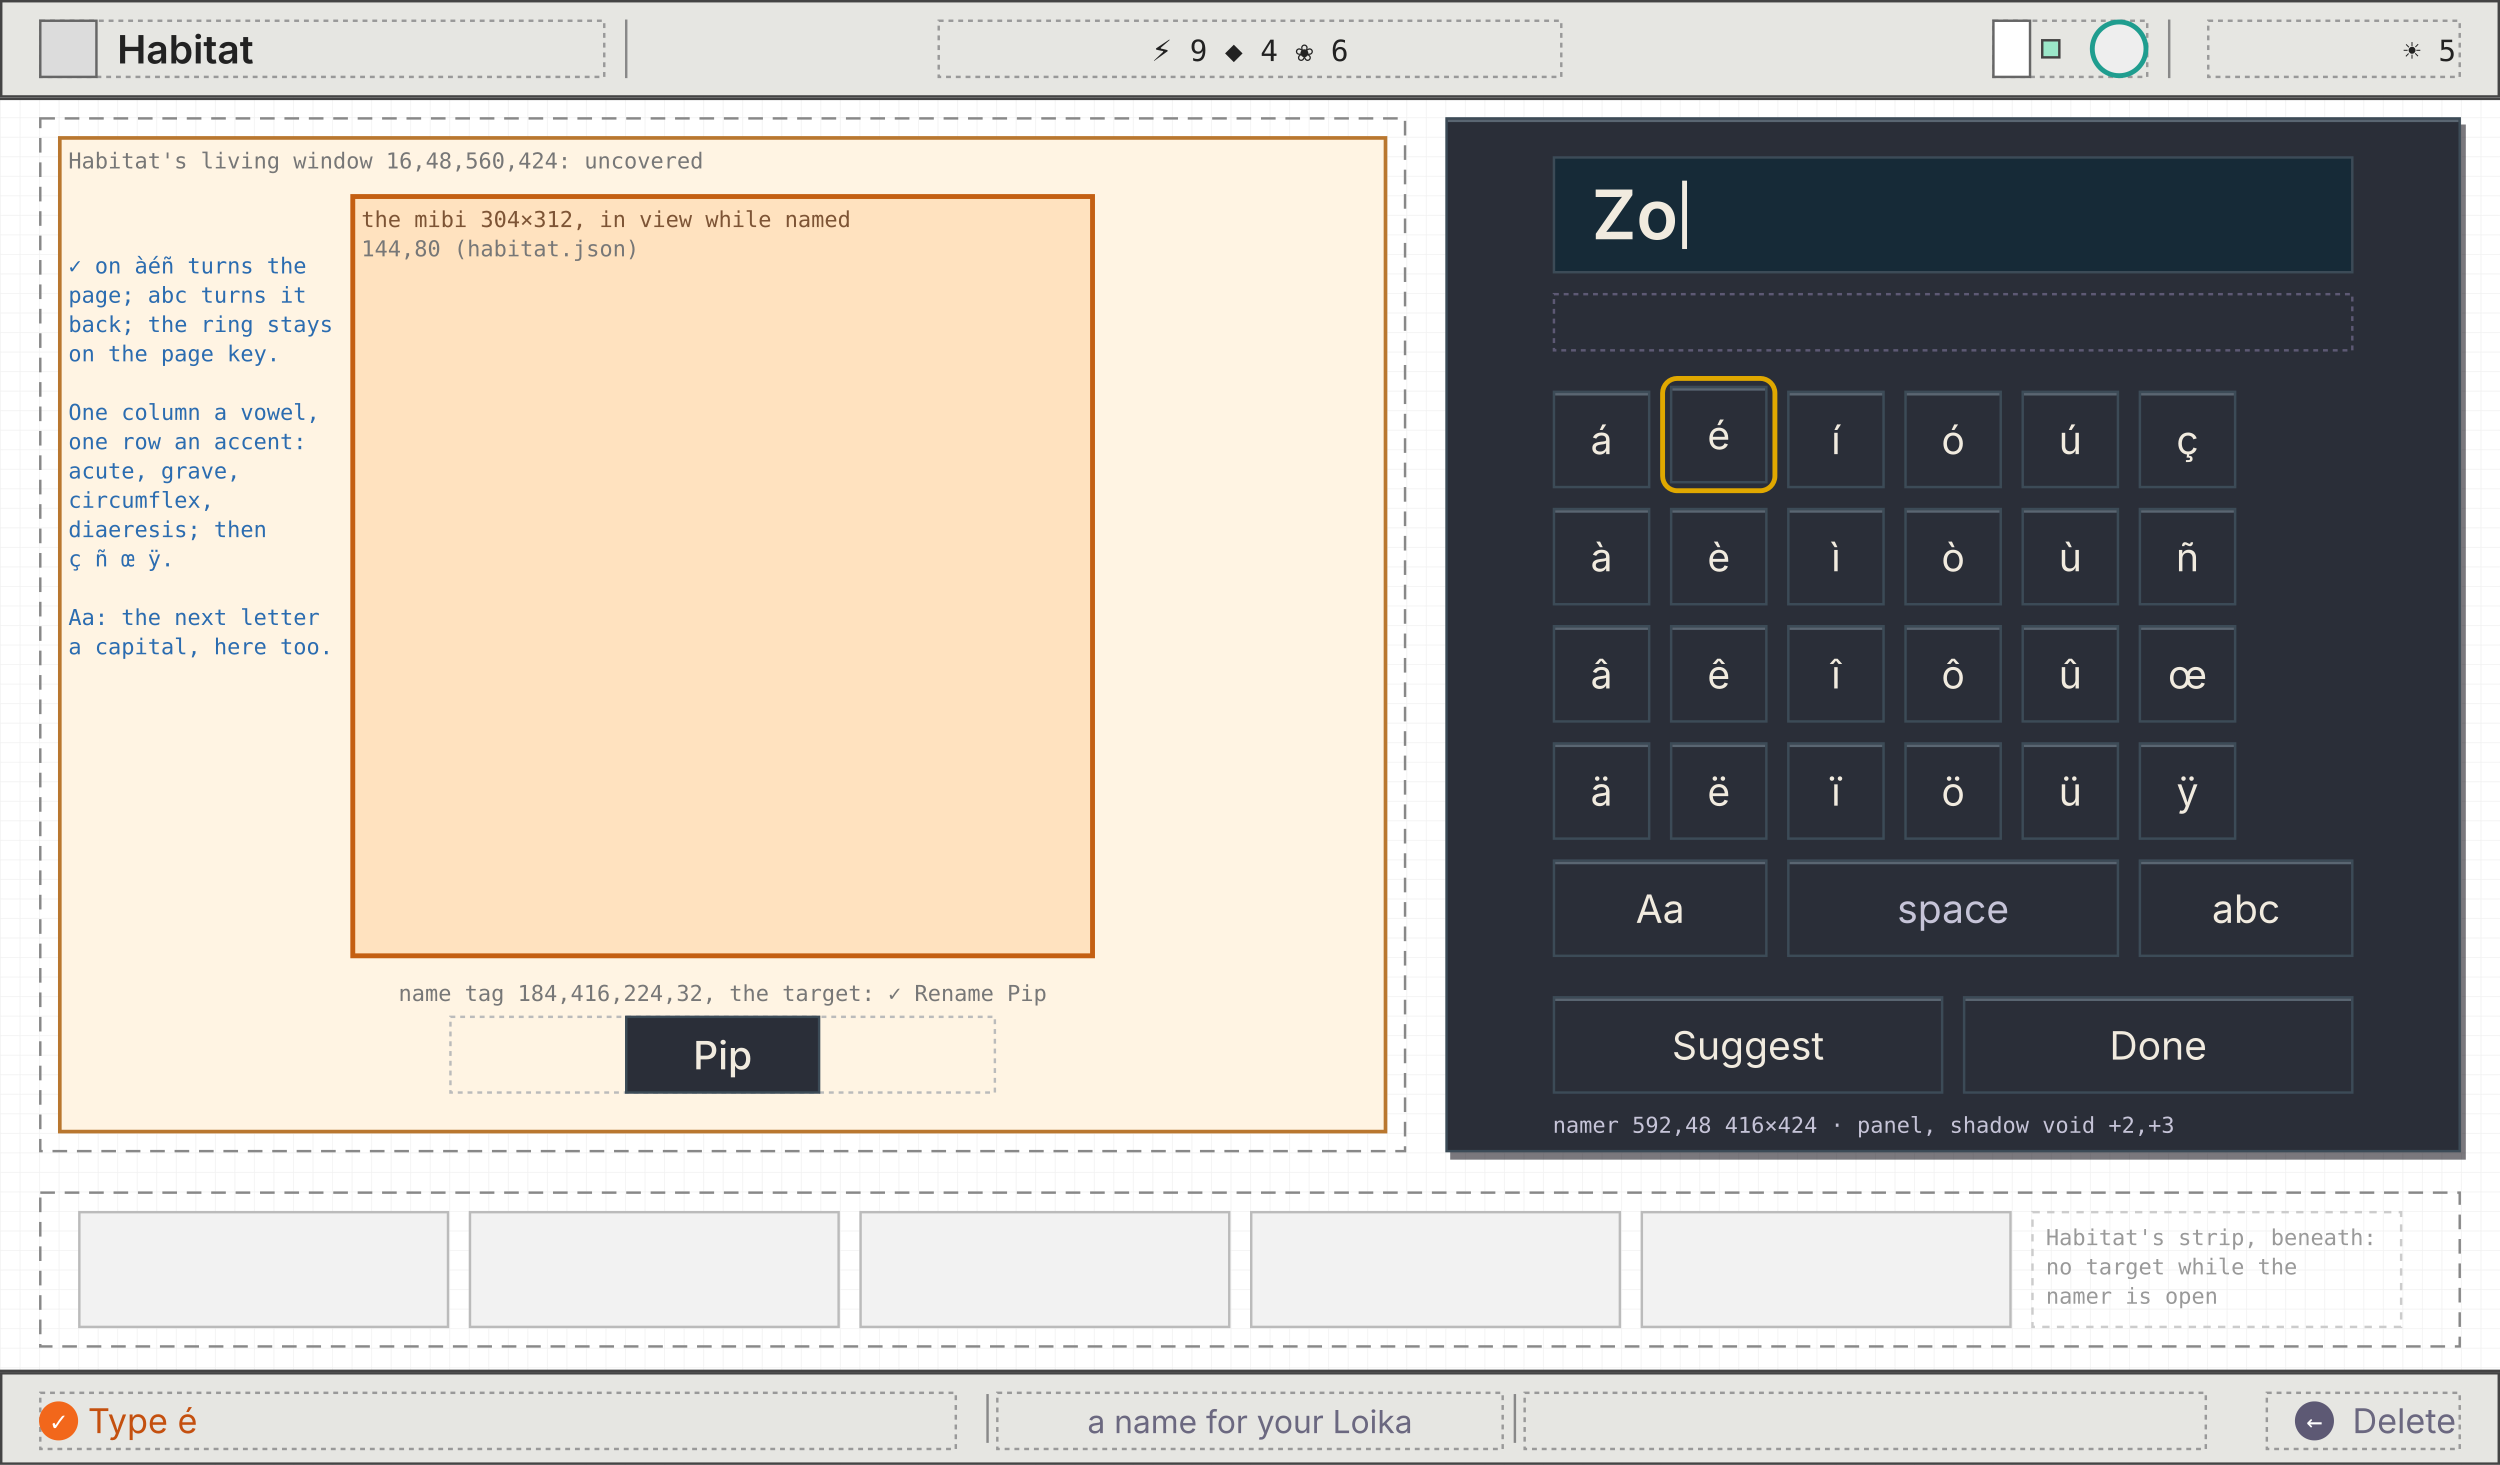
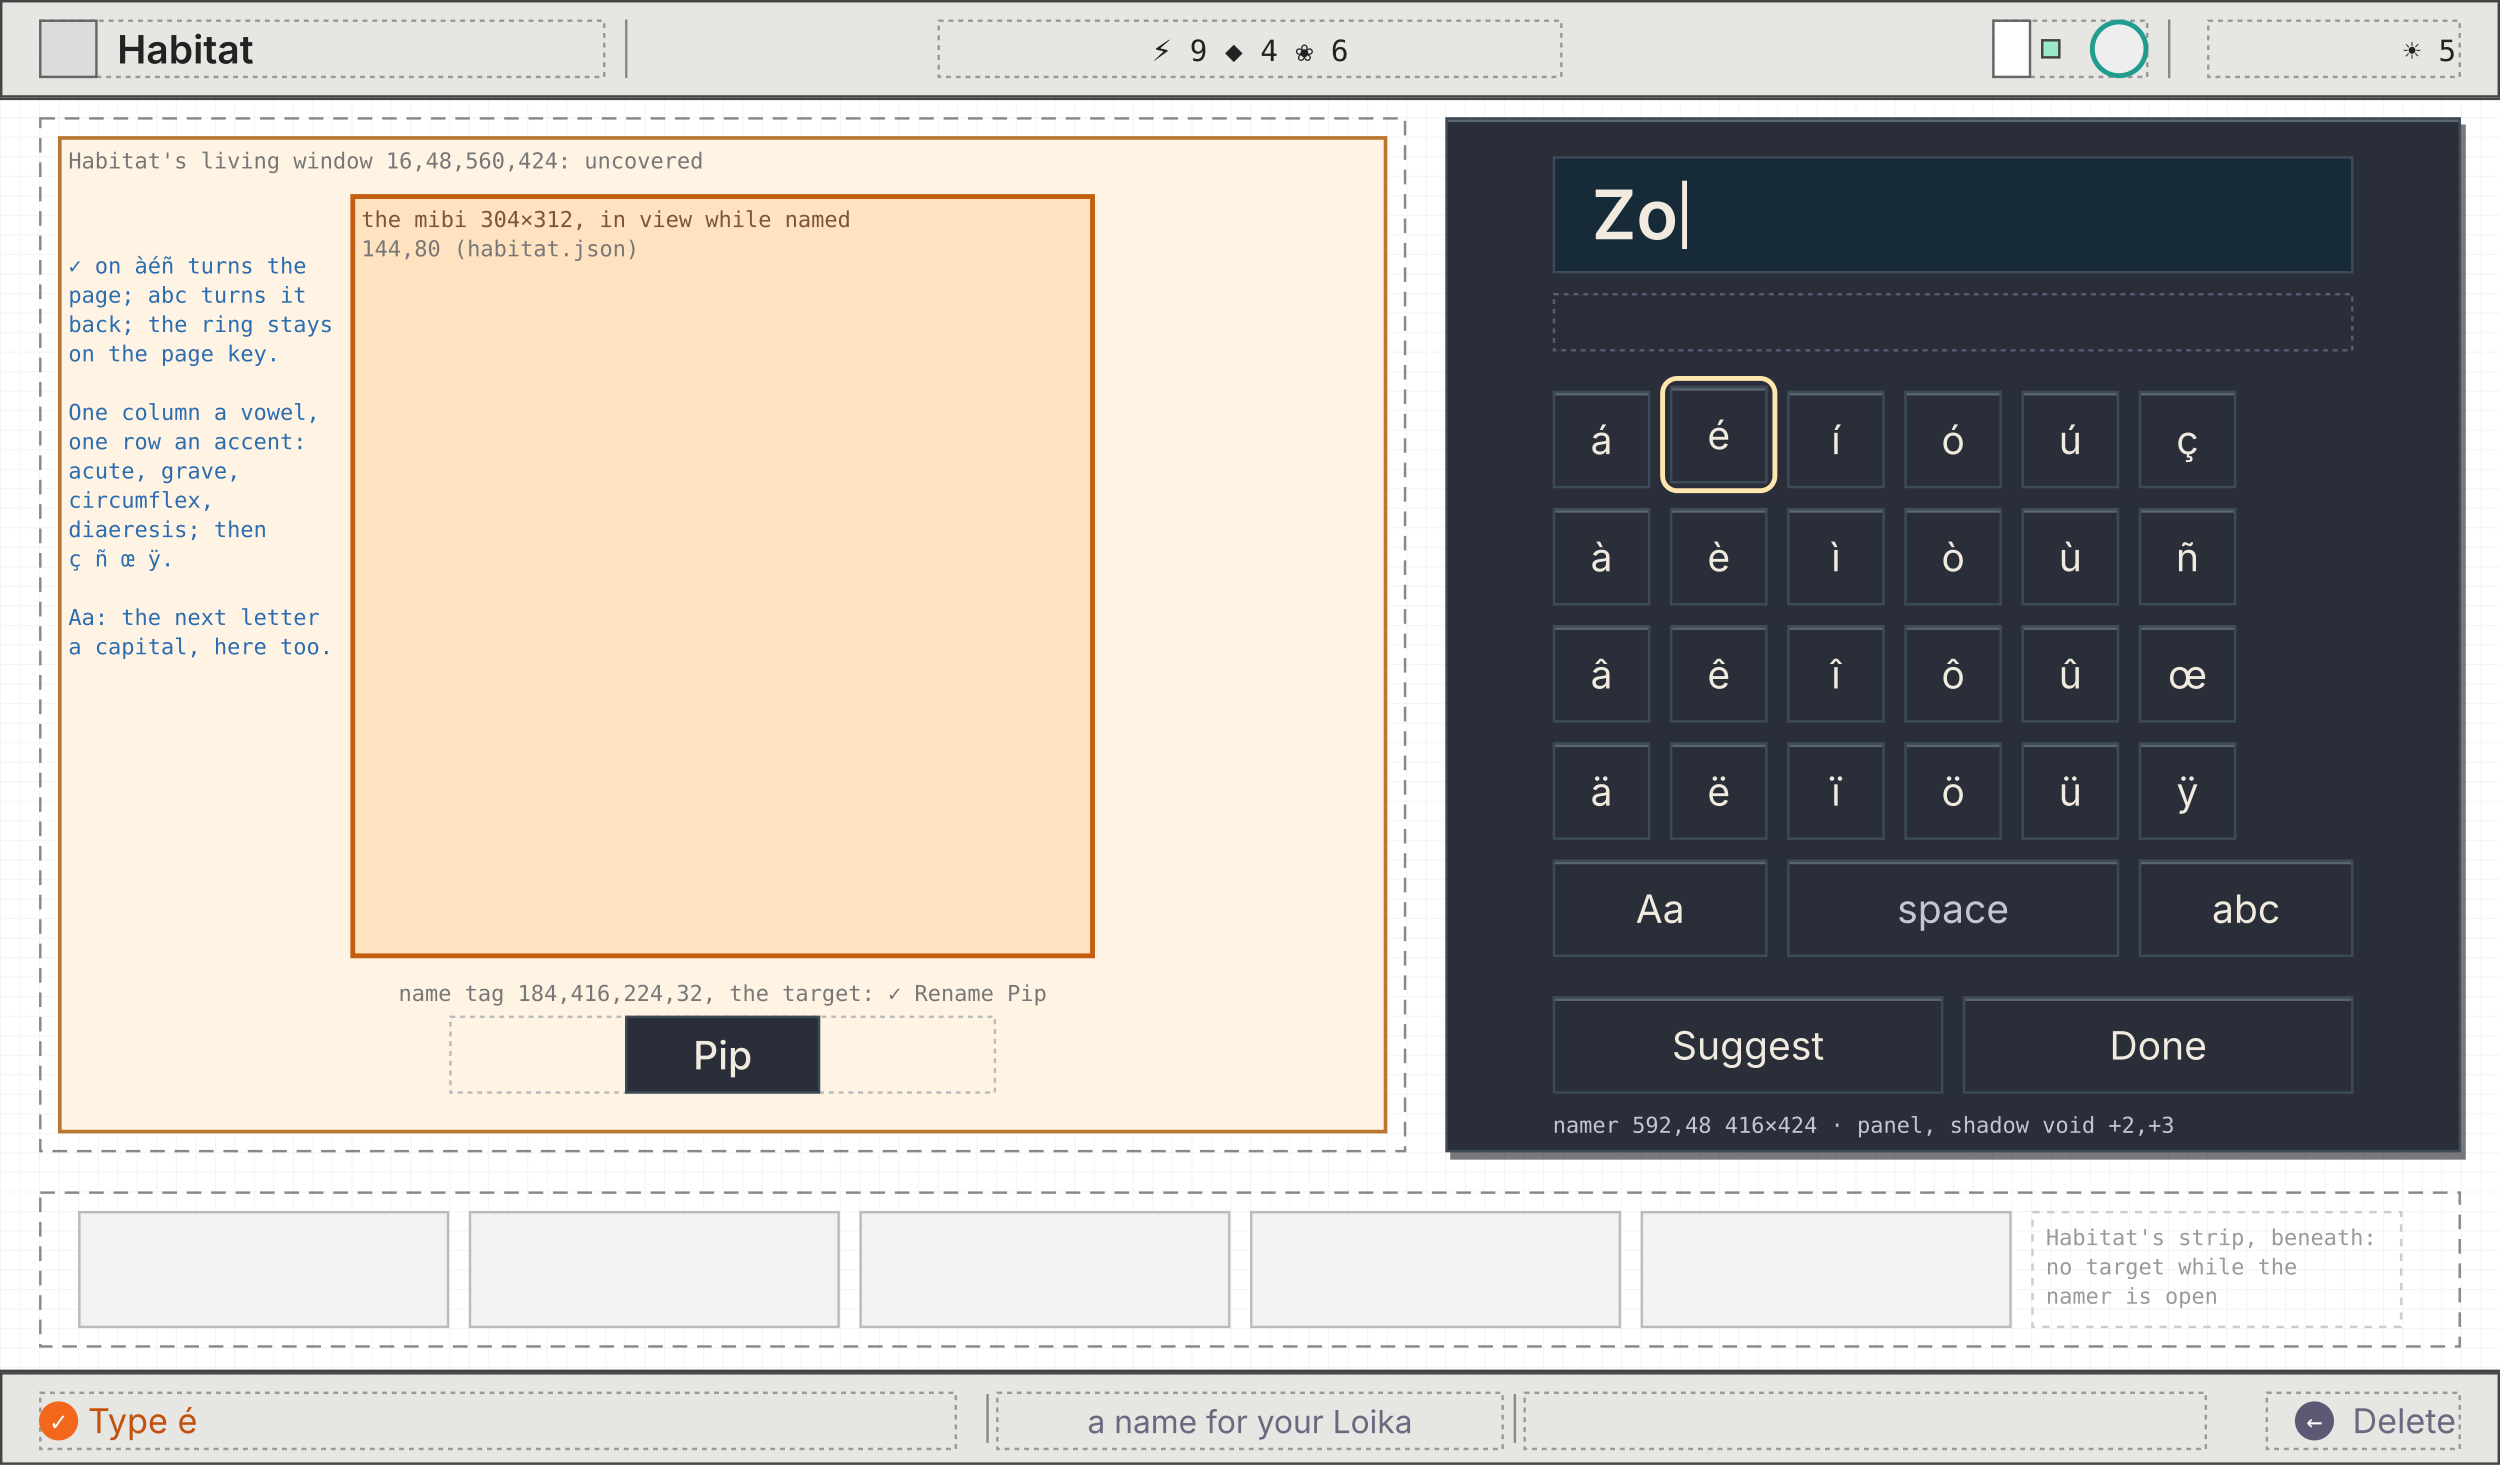
<svg xmlns="http://www.w3.org/2000/svg" viewBox="0 0 1024 600" width="1024" height="600" font-family="ui-monospace, Menlo, Consolas, monospace">
  <defs>
    <pattern id="g8" width="8" height="8" patternUnits="userSpaceOnUse">
      <path d="M8 0H0V8" fill="none" stroke="#efefef" stroke-width="0.5" />
    </pattern>
    <marker id="ah" viewBox="0 0 8 8" refX="7" refY="4" markerWidth="7" markerHeight="7" orient="auto">
      <path d="M0 0L8 4L0 8z" fill="#2b6cb0" />
    </marker>
    <marker id="ao" viewBox="0 0 8 8" refX="7" refY="4" markerWidth="7" markerHeight="7" orient="auto">
      <path d="M0 0L8 4L0 8z" fill="#c45f12" />
    </marker>
    <marker id="ag" viewBox="0 0 8 8" refX="7" refY="4" markerWidth="7" markerHeight="7" orient="auto">
      <path d="M0 0L8 4L0 8z" fill="#6b6880" />
    </marker>
  </defs>
  <rect width="1024" height="600" fill="#ffffff" />
  <rect width="1024" height="600" fill="url(#g8)" />
  <line x1="0" y1="40.5" x2="1024" y2="40.5" stroke="#444" stroke-width="1" />
  <rect x="0.5" y="0.5" width="1023" height="39" fill="#e6e6e2" stroke="#444" stroke-width="1" />
  <rect x="16.5" y="8.5" width="231" height="23" fill="none" stroke="#999" stroke-width="1" stroke-dasharray="2 2" />
  <rect x="16.5" y="8.5" width="23" height="23" fill="#dcdcdc" stroke="#666" stroke-width="1" />
  <text x="48" y="26" font-size="16" fill="#222" font-weight="600" font-family="Inter, 'Helvetica Neue', Arial, sans-serif">Habitat</text>
  <line x1="256.5" y1="8" x2="256.5" y2="32" stroke="#888" stroke-width="1" />
  <line x1="888.5" y1="8" x2="888.5" y2="32" stroke="#888" stroke-width="1" />
  <rect x="384.5" y="8.5" width="255" height="23" fill="none" stroke="#999" stroke-width="1" stroke-dasharray="2 2" />
  <text x="512" y="25" font-size="12" fill="#222" text-anchor="middle">⚡ 9   ◆ 4   ❀ 6</text>
  <rect x="816.5" y="8.5" width="63" height="23" fill="none" stroke="#999" stroke-width="1" stroke-dasharray="2 2" />
  <rect x="816.5" y="8.5" width="15" height="23" fill="#fff" stroke="#666" stroke-width="1" />
  <rect x="836.5" y="16.5" width="7" height="7" fill="#9be7c9" stroke="#444" stroke-width="1" />
  <circle cx="868" cy="20" r="11" fill="#eee" stroke="#1f9d8f" stroke-width="2" />
  <rect x="904.5" y="8.5" width="103" height="23" fill="none" stroke="#999" stroke-width="1" stroke-dasharray="2 2" />
  <text x="1006" y="25" font-size="12" fill="#222" text-anchor="end">☀ 5</text>
  <line x1="0" y1="561.5" x2="1024" y2="561.5" stroke="#444" stroke-width="1" />
  <rect x="0.5" y="562.5" width="1023" height="37" fill="#e6e6e2" stroke="#444" stroke-width="1" />
  <rect x="16.5" y="570.5" width="375" height="23" fill="none" stroke="#999" stroke-width="1" stroke-dasharray="2 2" />
  <rect x="408.5" y="570.5" width="207" height="23" fill="none" stroke="#999" stroke-width="1" stroke-dasharray="2 2" />
  <rect x="624.5" y="570.5" width="279" height="23" fill="none" stroke="#999" stroke-width="1" stroke-dasharray="2 2" />
  <rect x="928.5" y="570.5" width="79" height="23" fill="none" stroke="#999" stroke-width="1" stroke-dasharray="2 2" />
  <line x1="404.5" y1="571" x2="404.5" y2="591" stroke="#888" stroke-width="1" />
  <line x1="620.5" y1="571" x2="620.5" y2="591" stroke="#888" stroke-width="1" />
  <circle cx="24" cy="582" r="8" fill="#f2671b" />
  <text x="24" y="586" font-size="11" fill="#fff" text-anchor="middle">✓</text>
  <text x="36" y="587" font-size="14" fill="#c4500f" font-family="Inter, 'Helvetica Neue', Arial, sans-serif">Type é</text>
  <text x="512" y="587" font-size="13" fill="#6b6880" text-anchor="middle" font-family="Inter, 'Helvetica Neue', Arial, sans-serif">a name for your Loika</text>
  <circle cx="948" cy="582" r="8" fill="#5d5974" />
  <text x="948" y="586" font-size="11" fill="#fff" text-anchor="middle">←</text>
  <text x="1006" y="587" font-size="14" fill="#6b6880" text-anchor="end" font-family="Inter, 'Helvetica Neue', Arial, sans-serif">Delete</text>
  <rect x="16.5" y="48.5" width="559" height="423" fill="none" stroke="#888" stroke-width="1" stroke-dasharray="6 4" />
  <rect x="24.5" y="56.5" width="543" height="407" fill="#fff4e3" stroke="#b9772f" stroke-width="1.5" />
  <rect x="144.5" y="80.5" width="303" height="311" fill="#ffe2bf" stroke="#c45f12" stroke-width="2" />
  <text x="148" y="93" font-size="9" fill="#7d5435">the mibi 304×312, in view while named</text>
  <text x="148" y="105" font-size="9" fill="#777">144,80 (habitat.json)</text>
  <text x="28" y="69" font-size="9" fill="#777">Habitat's living window 16,48,560,424: uncovered</text>
  <rect x="184.5" y="416.5" width="223" height="31" fill="none" stroke="#bbb" stroke-width="1" stroke-dasharray="2 2" />
  <rect x="256.5" y="416.5" width="79" height="31" fill="#2a2e38" stroke="#3c4b57" stroke-width="1" />
  <text x="296" y="438" font-size="16" fill="#f1ebdf" text-anchor="middle" font-family="Inter, 'Helvetica Neue', Arial, sans-serif" font-weight="500">Pip</text>
  <text x="296" y="410" font-size="9" fill="#777" text-anchor="middle">name tag 184,416,224,32, the target: ✓ Rename Pip</text>
  <rect x="16.5" y="488.5" width="991" height="63" fill="none" stroke="#888" stroke-width="1" stroke-dasharray="6 4" />
  <rect x="32.5" y="496.5" width="151" height="47" fill="#f2f2f2" stroke="#bbb" stroke-width="1" />
  <rect x="192.5" y="496.5" width="151" height="47" fill="#f2f2f2" stroke="#bbb" stroke-width="1" />
  <rect x="352.5" y="496.5" width="151" height="47" fill="#f2f2f2" stroke="#bbb" stroke-width="1" />
  <rect x="512.5" y="496.5" width="151" height="47" fill="#f2f2f2" stroke="#bbb" stroke-width="1" />
  <rect x="672.5" y="496.5" width="151" height="47" fill="#f2f2f2" stroke="#bbb" stroke-width="1" />
  <rect x="832.5" y="496.5" width="151" height="47" fill="none" stroke="#ccc" stroke-width="1" stroke-dasharray="3 3" />
  <text x="838" y="510" font-size="9" fill="#999">Habitat's strip, beneath:</text>
  <text x="838" y="522" font-size="9" fill="#999">no target while the</text>
  <text x="838" y="534" font-size="9" fill="#999">namer is open</text>
  <rect x="594" y="51" width="416" height="424" fill="#0c0a12" opacity="0.55" />
  <rect x="592.5" y="48.5" width="415" height="423" fill="#2a2e38" stroke="#3c4b57" stroke-width="1" />
  <line x1="593" y1="49.5" x2="1007" y2="49.5" stroke="#5a6672" stroke-width="1" />
  <text x="636" y="464" font-size="9" fill="#c6c4d8">namer 592,48 416×424 · panel, shadow void +2,+3</text>
  <rect x="636.5" y="64.5" width="327" height="47" fill="#162a37" stroke="#3c4b57" stroke-width="1" />
  <text x="652" y="98" font-size="28" fill="#f1ebdf" font-family="Inter, 'Helvetica Neue', Arial, sans-serif" font-weight="600">Zo</text>
  <rect x="689" y="74" width="2" height="28" fill="#f1ebdf" />
  <rect x="636.5" y="120.5" width="327" height="23" fill="none" stroke="#5d5974" stroke-width="1" stroke-dasharray="2 2" />
  <rect x="636.5" y="160.5" width="327" height="183" fill="none" stroke="none" stroke-width="1" />
  <rect x="636.5" y="160.5" width="39" height="39" fill="#2a2e38" stroke="#3c4b57" stroke-width="1" />
  <line x1="637" y1="161.5" x2="675" y2="161.5" stroke="#5a6672" stroke-width="1" />
  <text x="656" y="186" font-size="16" fill="#f1ebdf" text-anchor="middle" font-family="Inter, 'Helvetica Neue', Arial, sans-serif">á</text>
  <rect x="684.5" y="158.5" width="39" height="39" fill="#2a2e38" stroke="#3c4b57" stroke-width="1" />
  <line x1="685" y1="159.5" x2="723" y2="159.5" stroke="#5a6672" stroke-width="1" />
  <text x="704" y="184" font-size="16" fill="#f1ebdf" text-anchor="middle" font-family="Inter, 'Helvetica Neue', Arial, sans-serif">é</text>
  <rect x="732.5" y="160.5" width="39" height="39" fill="#2a2e38" stroke="#3c4b57" stroke-width="1" />
  <line x1="733" y1="161.5" x2="771" y2="161.5" stroke="#5a6672" stroke-width="1" />
  <text x="752" y="186" font-size="16" fill="#f1ebdf" text-anchor="middle" font-family="Inter, 'Helvetica Neue', Arial, sans-serif">í</text>
  <rect x="780.5" y="160.5" width="39" height="39" fill="#2a2e38" stroke="#3c4b57" stroke-width="1" />
  <line x1="781" y1="161.5" x2="819" y2="161.5" stroke="#5a6672" stroke-width="1" />
  <text x="800" y="186" font-size="16" fill="#f1ebdf" text-anchor="middle" font-family="Inter, 'Helvetica Neue', Arial, sans-serif">ó</text>
  <rect x="828.5" y="160.5" width="39" height="39" fill="#2a2e38" stroke="#3c4b57" stroke-width="1" />
  <line x1="829" y1="161.5" x2="867" y2="161.5" stroke="#5a6672" stroke-width="1" />
  <text x="848" y="186" font-size="16" fill="#f1ebdf" text-anchor="middle" font-family="Inter, 'Helvetica Neue', Arial, sans-serif">ú</text>
  <rect x="876.5" y="160.5" width="39" height="39" fill="#2a2e38" stroke="#3c4b57" stroke-width="1" />
  <line x1="877" y1="161.5" x2="915" y2="161.5" stroke="#5a6672" stroke-width="1" />
  <text x="896" y="186" font-size="16" fill="#f1ebdf" text-anchor="middle" font-family="Inter, 'Helvetica Neue', Arial, sans-serif">ç</text>
  <rect x="636.5" y="208.5" width="39" height="39" fill="#2a2e38" stroke="#3c4b57" stroke-width="1" />
  <line x1="637" y1="209.5" x2="675" y2="209.5" stroke="#5a6672" stroke-width="1" />
  <text x="656" y="234" font-size="16" fill="#f1ebdf" text-anchor="middle" font-family="Inter, 'Helvetica Neue', Arial, sans-serif">à</text>
  <rect x="684.5" y="208.5" width="39" height="39" fill="#2a2e38" stroke="#3c4b57" stroke-width="1" />
  <line x1="685" y1="209.5" x2="723" y2="209.5" stroke="#5a6672" stroke-width="1" />
  <text x="704" y="234" font-size="16" fill="#f1ebdf" text-anchor="middle" font-family="Inter, 'Helvetica Neue', Arial, sans-serif">è</text>
  <rect x="732.5" y="208.5" width="39" height="39" fill="#2a2e38" stroke="#3c4b57" stroke-width="1" />
  <line x1="733" y1="209.5" x2="771" y2="209.5" stroke="#5a6672" stroke-width="1" />
  <text x="752" y="234" font-size="16" fill="#f1ebdf" text-anchor="middle" font-family="Inter, 'Helvetica Neue', Arial, sans-serif">ì</text>
  <rect x="780.5" y="208.5" width="39" height="39" fill="#2a2e38" stroke="#3c4b57" stroke-width="1" />
  <line x1="781" y1="209.5" x2="819" y2="209.5" stroke="#5a6672" stroke-width="1" />
  <text x="800" y="234" font-size="16" fill="#f1ebdf" text-anchor="middle" font-family="Inter, 'Helvetica Neue', Arial, sans-serif">ò</text>
  <rect x="828.5" y="208.5" width="39" height="39" fill="#2a2e38" stroke="#3c4b57" stroke-width="1" />
  <line x1="829" y1="209.5" x2="867" y2="209.5" stroke="#5a6672" stroke-width="1" />
  <text x="848" y="234" font-size="16" fill="#f1ebdf" text-anchor="middle" font-family="Inter, 'Helvetica Neue', Arial, sans-serif">ù</text>
  <rect x="876.5" y="208.5" width="39" height="39" fill="#2a2e38" stroke="#3c4b57" stroke-width="1" />
  <line x1="877" y1="209.5" x2="915" y2="209.5" stroke="#5a6672" stroke-width="1" />
  <text x="896" y="234" font-size="16" fill="#f1ebdf" text-anchor="middle" font-family="Inter, 'Helvetica Neue', Arial, sans-serif">ñ</text>
  <rect x="636.5" y="256.5" width="39" height="39" fill="#2a2e38" stroke="#3c4b57" stroke-width="1" />
  <line x1="637" y1="257.5" x2="675" y2="257.5" stroke="#5a6672" stroke-width="1" />
  <text x="656" y="282" font-size="16" fill="#f1ebdf" text-anchor="middle" font-family="Inter, 'Helvetica Neue', Arial, sans-serif">â</text>
  <rect x="684.5" y="256.5" width="39" height="39" fill="#2a2e38" stroke="#3c4b57" stroke-width="1" />
  <line x1="685" y1="257.5" x2="723" y2="257.5" stroke="#5a6672" stroke-width="1" />
  <text x="704" y="282" font-size="16" fill="#f1ebdf" text-anchor="middle" font-family="Inter, 'Helvetica Neue', Arial, sans-serif">ê</text>
  <rect x="732.5" y="256.5" width="39" height="39" fill="#2a2e38" stroke="#3c4b57" stroke-width="1" />
  <line x1="733" y1="257.5" x2="771" y2="257.5" stroke="#5a6672" stroke-width="1" />
  <text x="752" y="282" font-size="16" fill="#f1ebdf" text-anchor="middle" font-family="Inter, 'Helvetica Neue', Arial, sans-serif">î</text>
  <rect x="780.5" y="256.5" width="39" height="39" fill="#2a2e38" stroke="#3c4b57" stroke-width="1" />
  <line x1="781" y1="257.5" x2="819" y2="257.5" stroke="#5a6672" stroke-width="1" />
  <text x="800" y="282" font-size="16" fill="#f1ebdf" text-anchor="middle" font-family="Inter, 'Helvetica Neue', Arial, sans-serif">ô</text>
  <rect x="828.5" y="256.5" width="39" height="39" fill="#2a2e38" stroke="#3c4b57" stroke-width="1" />
  <line x1="829" y1="257.5" x2="867" y2="257.5" stroke="#5a6672" stroke-width="1" />
  <text x="848" y="282" font-size="16" fill="#f1ebdf" text-anchor="middle" font-family="Inter, 'Helvetica Neue', Arial, sans-serif">û</text>
  <rect x="876.5" y="256.5" width="39" height="39" fill="#2a2e38" stroke="#3c4b57" stroke-width="1" />
  <line x1="877" y1="257.5" x2="915" y2="257.5" stroke="#5a6672" stroke-width="1" />
  <text x="896" y="282" font-size="16" fill="#f1ebdf" text-anchor="middle" font-family="Inter, 'Helvetica Neue', Arial, sans-serif">œ</text>
  <rect x="636.5" y="304.5" width="39" height="39" fill="#2a2e38" stroke="#3c4b57" stroke-width="1" />
  <line x1="637" y1="305.5" x2="675" y2="305.5" stroke="#5a6672" stroke-width="1" />
  <text x="656" y="330" font-size="16" fill="#f1ebdf" text-anchor="middle" font-family="Inter, 'Helvetica Neue', Arial, sans-serif">ä</text>
  <rect x="684.5" y="304.5" width="39" height="39" fill="#2a2e38" stroke="#3c4b57" stroke-width="1" />
  <line x1="685" y1="305.5" x2="723" y2="305.5" stroke="#5a6672" stroke-width="1" />
  <text x="704" y="330" font-size="16" fill="#f1ebdf" text-anchor="middle" font-family="Inter, 'Helvetica Neue', Arial, sans-serif">ë</text>
  <rect x="732.5" y="304.5" width="39" height="39" fill="#2a2e38" stroke="#3c4b57" stroke-width="1" />
  <line x1="733" y1="305.5" x2="771" y2="305.5" stroke="#5a6672" stroke-width="1" />
  <text x="752" y="330" font-size="16" fill="#f1ebdf" text-anchor="middle" font-family="Inter, 'Helvetica Neue', Arial, sans-serif">ï</text>
  <rect x="780.5" y="304.5" width="39" height="39" fill="#2a2e38" stroke="#3c4b57" stroke-width="1" />
  <line x1="781" y1="305.5" x2="819" y2="305.5" stroke="#5a6672" stroke-width="1" />
  <text x="800" y="330" font-size="16" fill="#f1ebdf" text-anchor="middle" font-family="Inter, 'Helvetica Neue', Arial, sans-serif">ö</text>
  <rect x="828.5" y="304.5" width="39" height="39" fill="#2a2e38" stroke="#3c4b57" stroke-width="1" />
  <line x1="829" y1="305.5" x2="867" y2="305.5" stroke="#5a6672" stroke-width="1" />
  <text x="848" y="330" font-size="16" fill="#f1ebdf" text-anchor="middle" font-family="Inter, 'Helvetica Neue', Arial, sans-serif">ü</text>
  <rect x="876.5" y="304.5" width="39" height="39" fill="#2a2e38" stroke="#3c4b57" stroke-width="1" />
  <line x1="877" y1="305.5" x2="915" y2="305.5" stroke="#5a6672" stroke-width="1" />
  <text x="896" y="330" font-size="16" fill="#f1ebdf" text-anchor="middle" font-family="Inter, 'Helvetica Neue', Arial, sans-serif">ÿ</text>
  <rect x="636.5" y="352.5" width="87" height="39" fill="#2a2e38" stroke="#3c4b57" stroke-width="1" />
  <line x1="637" y1="353.5" x2="723" y2="353.5" stroke="#5a6672" stroke-width="1" />
  <text x="680" y="378" font-size="16" fill="#f1ebdf" text-anchor="middle" font-family="Inter, 'Helvetica Neue', Arial, sans-serif">Aa</text>
  <rect x="732.5" y="352.5" width="135" height="39" fill="#2a2e38" stroke="#3c4b57" stroke-width="1" />
  <line x1="733" y1="353.5" x2="867" y2="353.5" stroke="#5a6672" stroke-width="1" />
  <text x="800" y="378" font-size="16" fill="#c6c4d8" text-anchor="middle" font-family="Inter, 'Helvetica Neue', Arial, sans-serif">space</text>
  <rect x="876.5" y="352.5" width="87" height="39" fill="#2a2e38" stroke="#3c4b57" stroke-width="1" />
  <line x1="877" y1="353.5" x2="963" y2="353.5" stroke="#5a6672" stroke-width="1" />
  <text x="920" y="378" font-size="16" fill="#f1ebdf" text-anchor="middle" font-family="Inter, 'Helvetica Neue', Arial, sans-serif">abc</text>
  <rect x="636.5" y="408.5" width="159" height="39" fill="#2a2e38" stroke="#3c4b57" stroke-width="1" />
  <line x1="637" y1="409.5" x2="795" y2="409.5" stroke="#5a6672" stroke-width="1" />
  <text x="716" y="434" font-size="16" fill="#f1ebdf" text-anchor="middle" font-family="Inter, 'Helvetica Neue', Arial, sans-serif">Suggest</text>
  <rect x="804.5" y="408.5" width="159" height="39" fill="#2a2e38" stroke="#3c4b57" stroke-width="1" />
  <line x1="805" y1="409.5" x2="963" y2="409.5" stroke="#5a6672" stroke-width="1" />
  <text x="884" y="434" font-size="16" fill="#f1ebdf" text-anchor="middle" font-family="Inter, 'Helvetica Neue', Arial, sans-serif">Done</text>
-   <rect x="681" y="155" width="46" height="46" rx="6" fill="none" stroke="#e0a800" stroke-width="2" />
+   <rect x="681" y="155" width="46" height="46" rx="6" fill="none" stroke="#ffe6ad" stroke-width="2" />
  <text x="28" y="112" font-size="9" fill="#2b6cb0">✓ on àéñ turns the</text>
  <text x="28" y="124" font-size="9" fill="#2b6cb0">page; abc turns it</text>
  <text x="28" y="136" font-size="9" fill="#2b6cb0">back; the ring stays</text>
  <text x="28" y="148" font-size="9" fill="#2b6cb0">on the page key.</text>
  <text x="28" y="160" font-size="9" fill="#2b6cb0" />
  <text x="28" y="172" font-size="9" fill="#2b6cb0">One column a vowel,</text>
  <text x="28" y="184" font-size="9" fill="#2b6cb0">one row an accent:</text>
  <text x="28" y="196" font-size="9" fill="#2b6cb0">acute, grave,</text>
  <text x="28" y="208" font-size="9" fill="#2b6cb0">circumflex,</text>
  <text x="28" y="220" font-size="9" fill="#2b6cb0">diaeresis; then</text>
  <text x="28" y="232" font-size="9" fill="#2b6cb0">ç ñ œ ÿ.</text>
  <text x="28" y="244" font-size="9" fill="#2b6cb0" />
  <text x="28" y="256" font-size="9" fill="#2b6cb0">Aa: the next letter</text>
  <text x="28" y="268" font-size="9" fill="#2b6cb0">a capital, here too.</text>
</svg>
